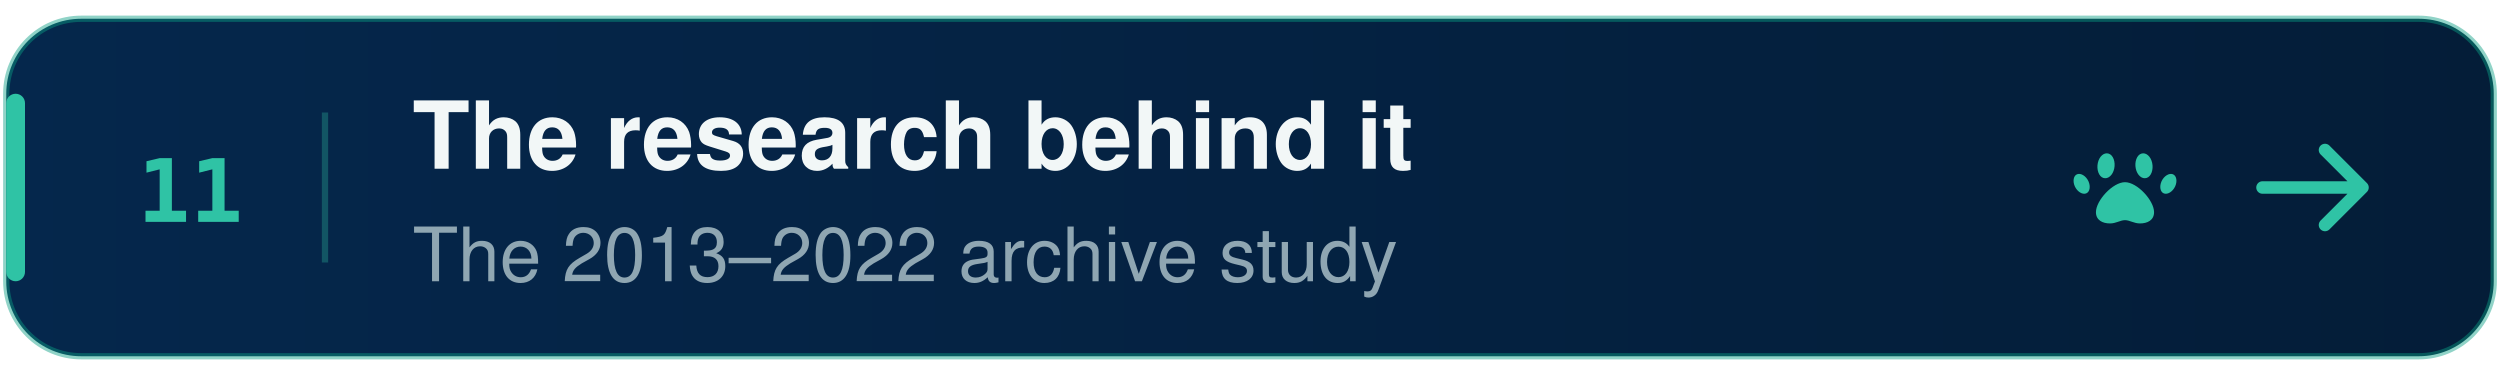
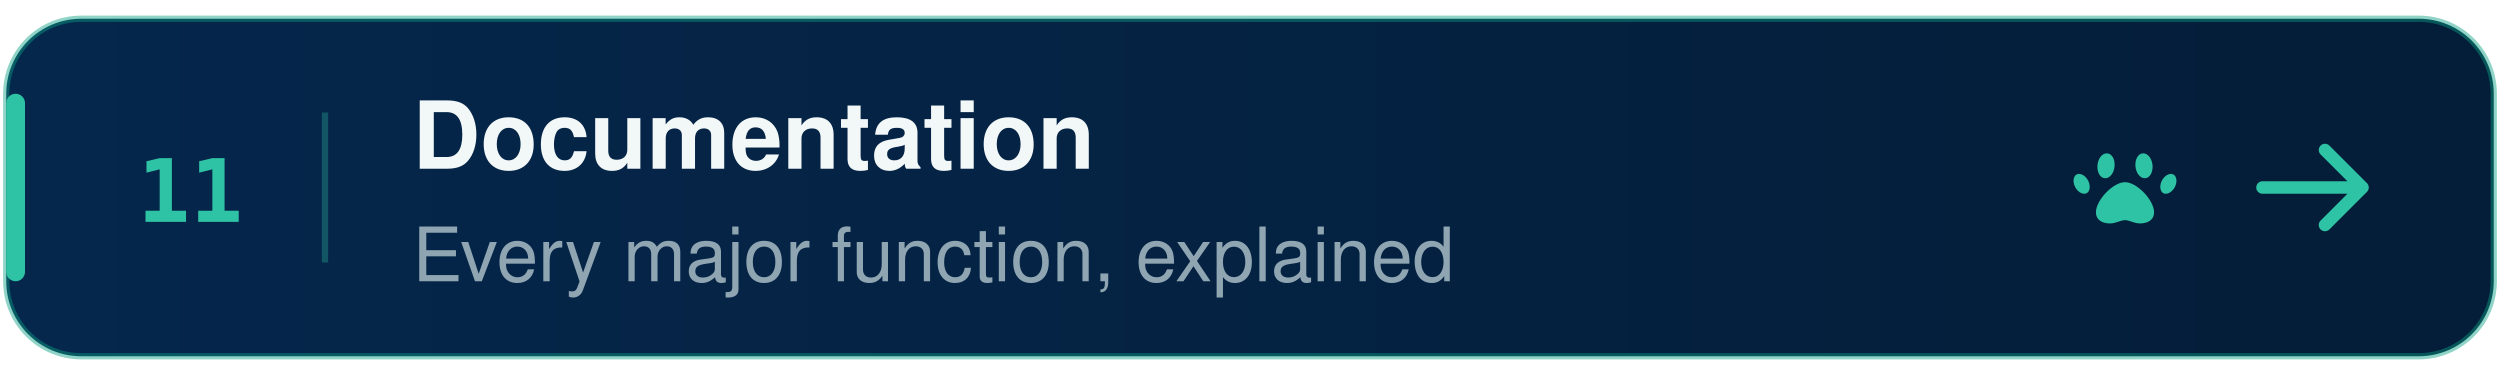
- <svg xmlns="http://www.w3.org/2000/svg" viewBox="0 0 400 60" width="400" height="60" role="img" aria-label="11 The research behind it">
+ <svg xmlns="http://www.w3.org/2000/svg" viewBox="0 0 400 60" width="400" height="60" role="img" aria-label="11 Documentation">
  <defs>
    <linearGradient id="g" x1="0" y1="0" x2="1" y2="0">
      <stop offset="0" stop-color="#05274C" />
      <stop offset="1" stop-color="#041D38" />
    </linearGradient>
  </defs>
  <style>@media (prefers-reduced-motion: reduce){*{animation:none!important}}.card{animation:rise .6s cubic-bezier(.2,.8,.2,1) 0.50s both}@keyframes rise{from{opacity:0;transform:translateY(6px)}to{opacity:1;transform:none}}.arrow{animation:nudge 1.8s ease-in-out 1.30s infinite alternate}@keyframes nudge{from{transform:translateX(0)}to{transform:translateX(4px)}}.paw{animation:paw 2.4s ease-in-out 1.50s infinite alternate}@keyframes paw{from{opacity:.35}to{opacity:.9}}</style>
  <g class="card">
    <rect x="1" y="3" width="398" height="54" rx="12" fill="url(#g)" stroke="#0A9E84" stroke-opacity=".45" />
    <rect x="1" y="15" width="3" height="30" rx="1.5" fill="#2FC3A5" />
    <text x="22" y="35.5" font-family="'IBM Plex Mono', ui-monospace, SFMono-Regular, Menlo, Consolas, monospace" font-size="14" font-weight="600" fill="#2FC3A5">11</text>
    <path d="M52 18V42" stroke="#2FC3A5" stroke-opacity=".3" />
-     <text x="66" y="27" font-family="Manrope, -apple-system, 'Segoe UI', Helvetica, Arial, sans-serif" font-size="15" font-weight="700" fill="#F2F7F7">The research behind it</text>
-     <text x="66" y="45" font-family="Manrope, -apple-system, 'Segoe UI', Helvetica, Arial, sans-serif" font-size="12" fill="#8FA6B2">The 2013–2022 archive study</text>
+     <text x="66" y="27" font-family="Manrope, -apple-system, 'Segoe UI', Helvetica, Arial, sans-serif" font-size="15" font-weight="700" fill="#F2F7F7">Documentation</text>
+     <text x="66" y="45" font-family="Manrope, -apple-system, 'Segoe UI', Helvetica, Arial, sans-serif" font-size="12" fill="#8FA6B2">Every major function, explained</text>
    <g class="paw">
      <path d="M0 4.2c-2.6 0-6.2 3.9-6.2 6.4 0 1.7 1.4 2.4 3 2.4 1.3 0 2.2-.7 3.2-.7s1.9.7 3.2.7c1.6 0 3-.7 3-2.4 0-2.5-3.6-6.4-6.2-6.4zM-4.6 3.3c1 .3 2-.6 2.3-2s-.2-2.9-1.2-3.2-2 .6-2.3 2 .2 2.9 1.2 3.2zM4.6 3.3c1-.3 1.5-1.8 1.2-3.2s-1.3-2.3-2.3-2-1.5 1.8-1.2 3.2 1.3 2.3 2.3 2zM-8.3 6.6c.8-.3 1-1.5.5-2.6s-1.6-1.8-2.4-1.5-1 1.5-.5 2.6 1.6 1.8 2.4 1.5zM8.3 6.6c.8.3 1.9-.4 2.4-1.5s.3-2.3-.5-2.6-1.9.4-2.4 1.5-.3 2.3.5 2.6z" transform="translate(340 26) scale(.75)" fill="#2FC3A5" />
    </g>
    <g class="arrow">
      <path d="M362 30H378M372 24L378 30L372 36" fill="none" stroke="#2FC3A5" stroke-width="2" stroke-linecap="round" stroke-linejoin="round" />
    </g>
  </g>
</svg>
